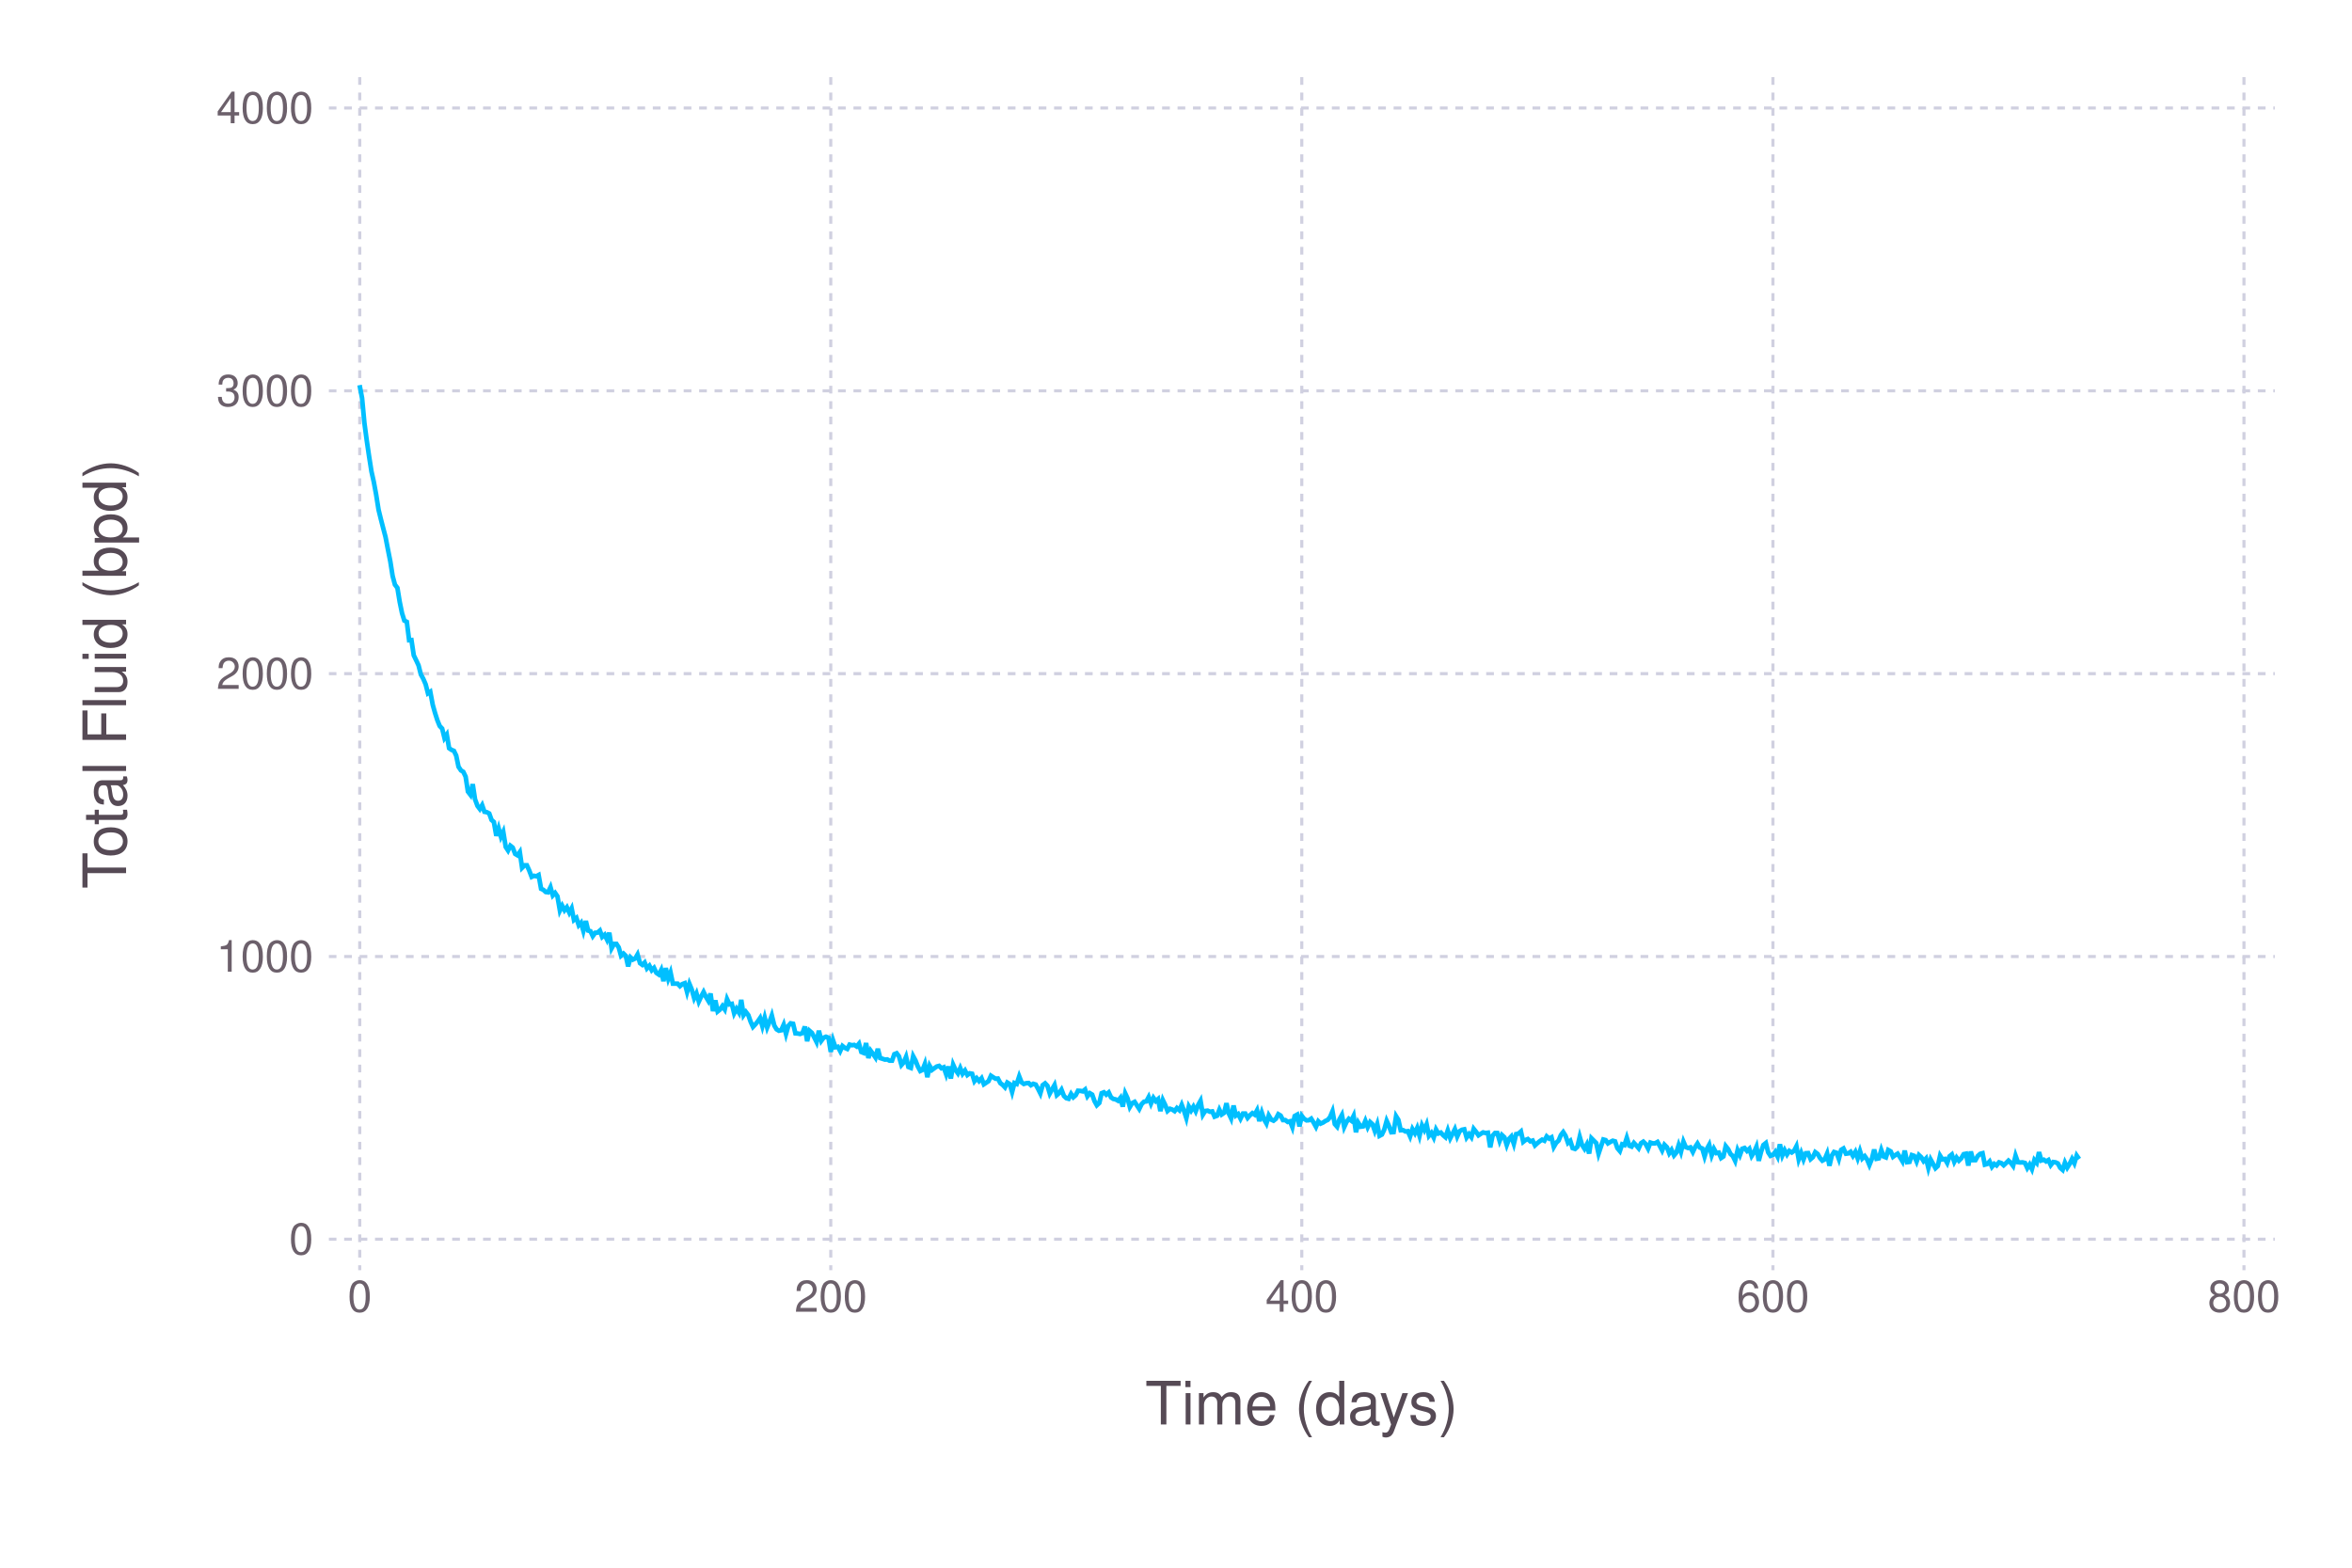
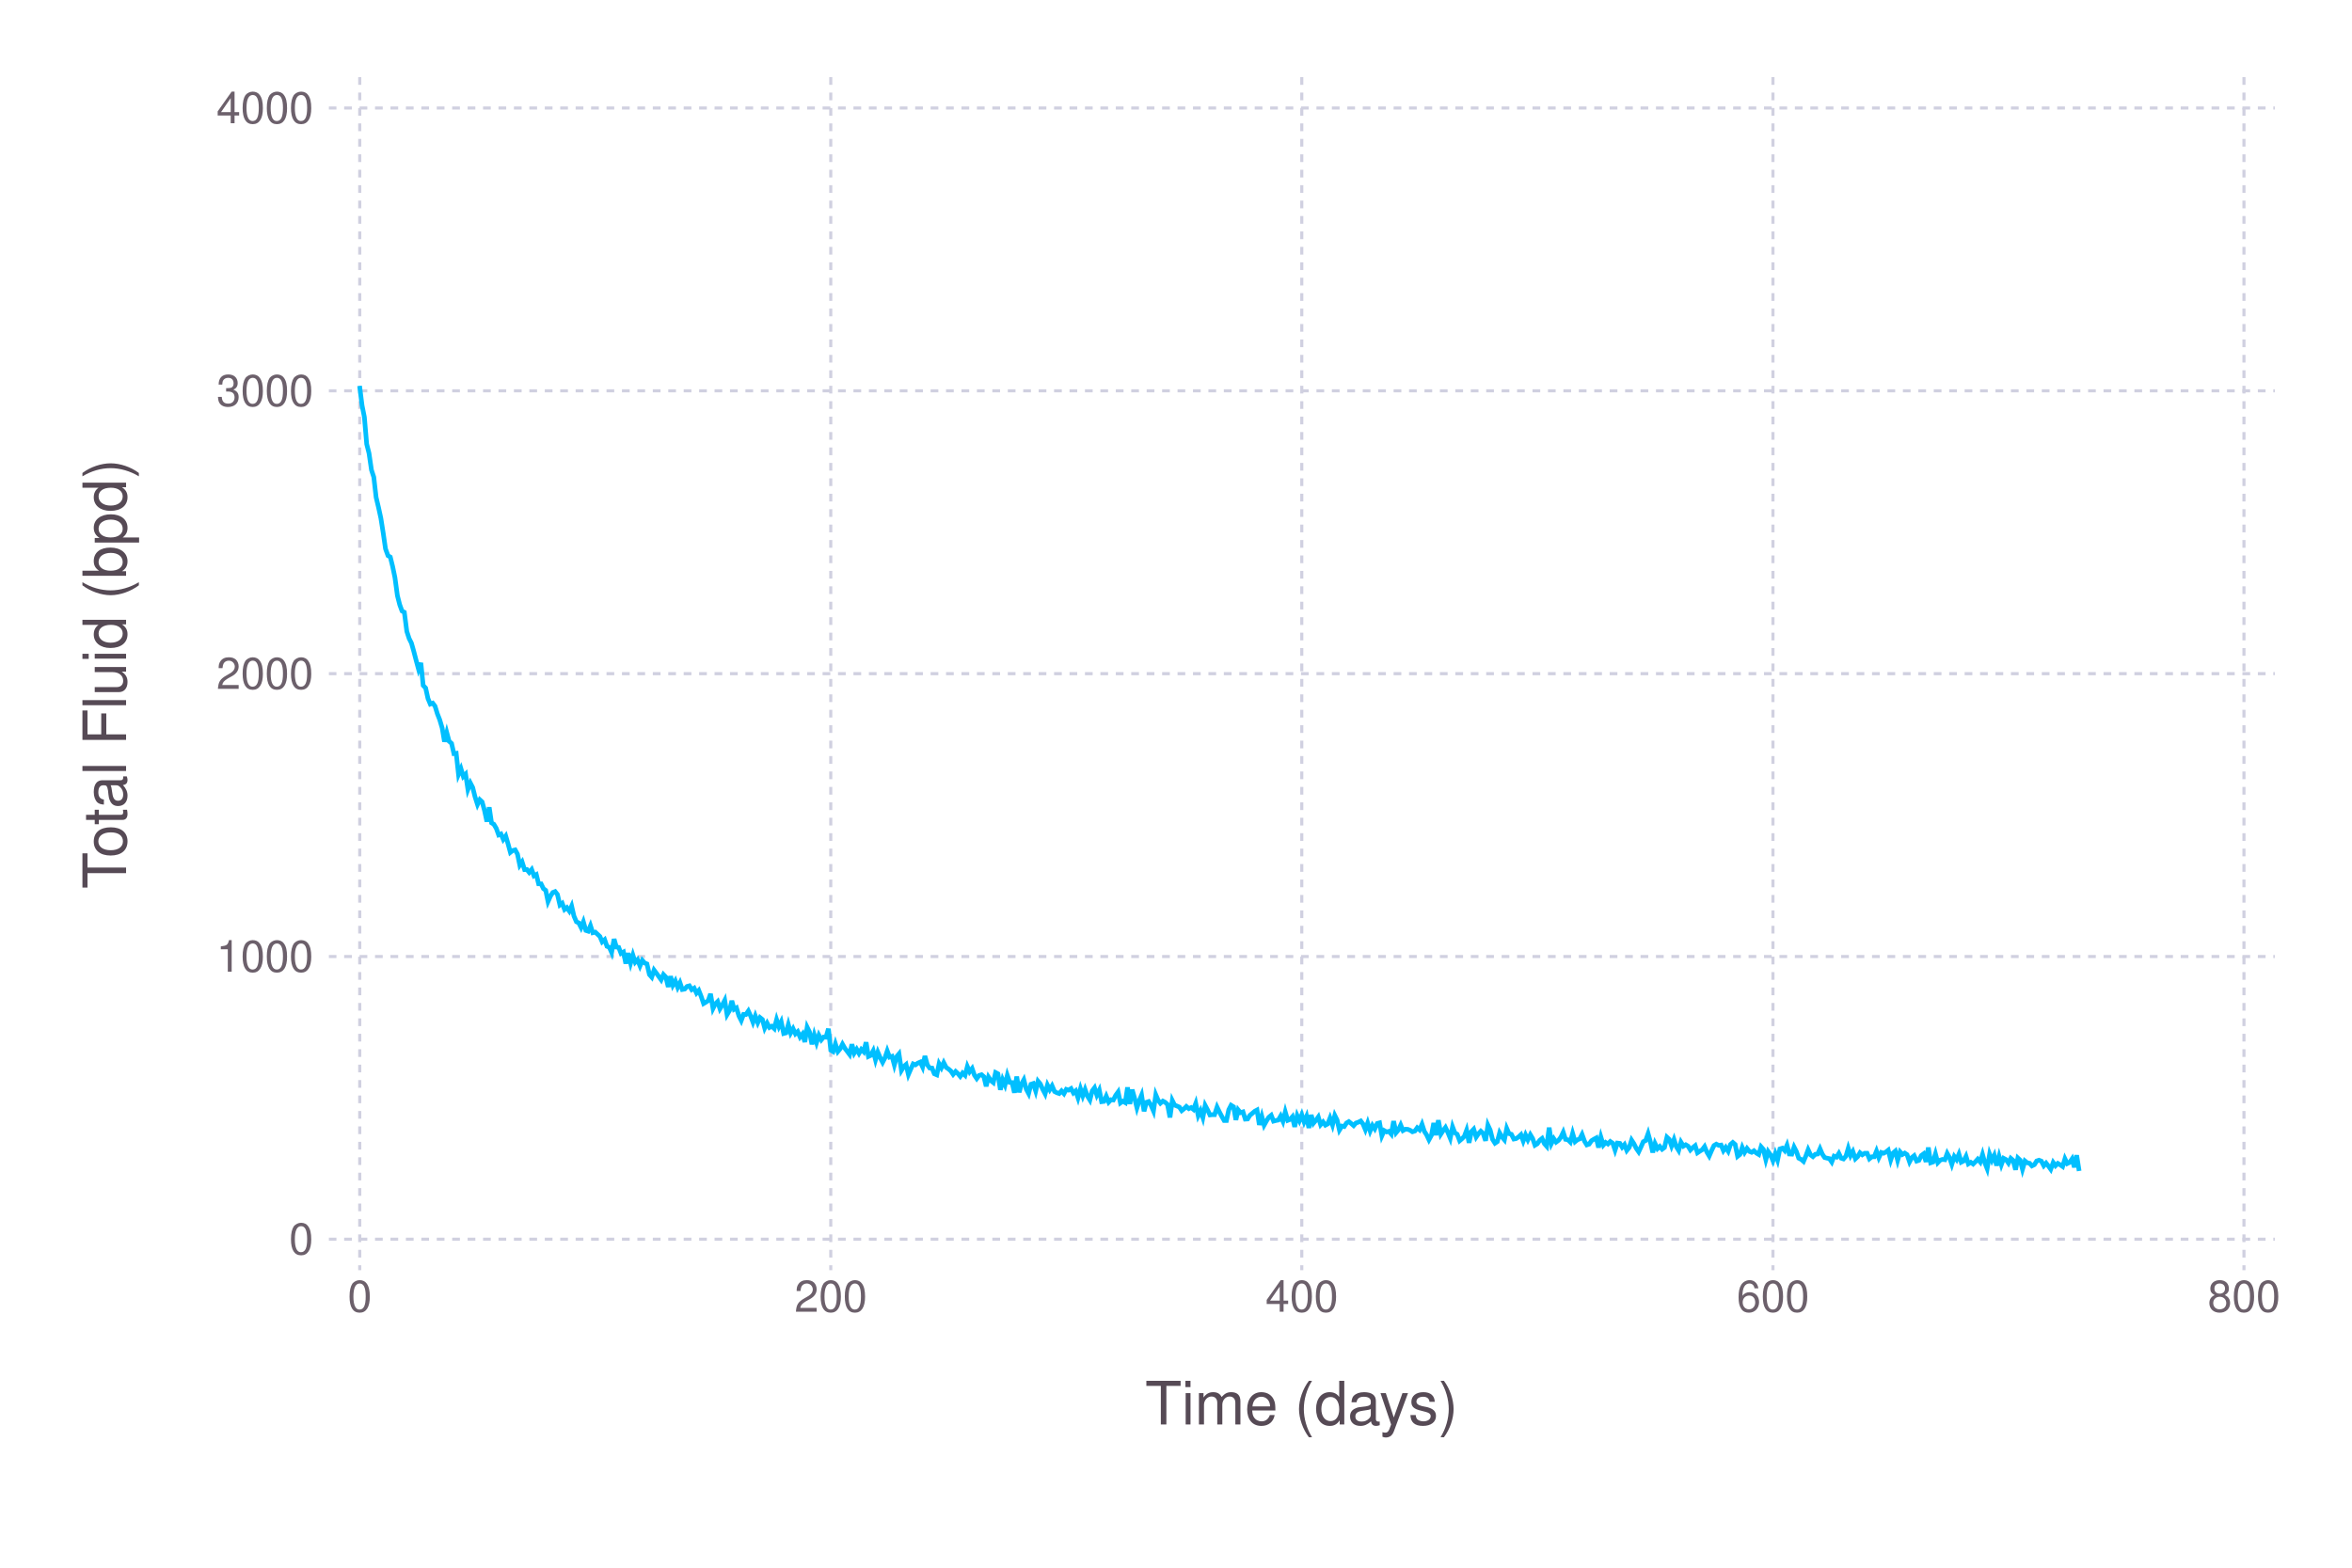
<svg xmlns="http://www.w3.org/2000/svg" version="1.2" width="152.4mm" height="101.6mm" viewBox="0 0 152.4 101.6" stroke="none" fill="#000000" stroke-width="0.3" font-size="3.88">
  <defs>
    <marker id="arrow" markerWidth="15" markerHeight="7" refX="5" refY="3.5" orient="auto" markerUnits="strokeWidth">
      <path d="M0,0 L15,3.5 L0,7 z" stroke="context-stroke" fill="context-stroke" />
    </marker>
  </defs>
-   <g class="plotroot xscalable yscalable" id="img-53066607-1">
-     <g font-size="3.88" font-family="'PT Sans','Helvetica Neue','Helvetica',sans-serif" fill="#564A55" stroke="#000000" stroke-opacity="0.000" id="img-53066607-2">
+   <g class="plotroot xscalable yscalable" id="img-c53bf486-1">
+     <g font-size="3.88" font-family="'PT Sans','Helvetica Neue','Helvetica',sans-serif" fill="#564A55" stroke="#000000" stroke-opacity="0.000" id="img-c53bf486-2">
      <g transform="translate(84.35,89.99)">
        <g class="primitive">
          <text text-anchor="middle" dy="0.6em">Time (days)</text>
        </g>
      </g>
    </g>
-     <g class="guide xlabels" font-size="2.82" font-family="'PT Sans Caption','Helvetica Neue','Helvetica',sans-serif" fill="#6C606B" id="img-53066607-3">
+     <g class="guide xlabels" font-size="2.82" font-family="'PT Sans Caption','Helvetica Neue','Helvetica',sans-serif" fill="#6C606B" id="img-c53bf486-3">
      <g transform="translate(23.31,83.32)">
        <g class="primitive">
          <text text-anchor="middle" dy="0.6em">0</text>
        </g>
      </g>
      <g transform="translate(53.83,83.32)">
        <g class="primitive">
          <text text-anchor="middle" dy="0.6em">200</text>
        </g>
      </g>
      <g transform="translate(84.35,83.32)">
        <g class="primitive">
          <text text-anchor="middle" dy="0.6em">400</text>
        </g>
      </g>
      <g transform="translate(114.88,83.32)">
        <g class="primitive">
          <text text-anchor="middle" dy="0.6em">600</text>
        </g>
      </g>
      <g transform="translate(145.4,83.32)">
        <g class="primitive">
          <text text-anchor="middle" dy="0.6em">800</text>
        </g>
      </g>
    </g>
-     <g clip-path="url(#img-53066607-4)">
-       <g id="img-53066607-5">
-         <g pointer-events="visible" stroke-width="0.3" fill="#000000" fill-opacity="0.000" stroke="#000000" stroke-opacity="0.000" class="guide background" id="img-53066607-6">
-           <g transform="translate(84.35,43.66)" id="img-53066607-7">
+     <g clip-path="url(#img-c53bf486-4)">
+       <g id="img-c53bf486-5">
+         <g pointer-events="visible" stroke-width="0.3" fill="#000000" fill-opacity="0.000" stroke="#000000" stroke-opacity="0.000" class="guide background" id="img-c53bf486-6">
+           <g transform="translate(84.35,43.66)" id="img-c53bf486-7">
            <path d="M-63.05,-38.66 L63.05,-38.66 63.05,38.66 -63.05,38.66  z" class="primitive" />
          </g>
        </g>
-         <g class="guide ygridlines xfixed" stroke-dasharray="0.5,0.5" stroke-width="0.2" stroke="#D0D0E0" id="img-53066607-8">
-           <g transform="translate(84.35,80.31)" id="img-53066607-9">
+         <g class="guide ygridlines xfixed" stroke-dasharray="0.5,0.5" stroke-width="0.2" stroke="#D0D0E0" id="img-c53bf486-8">
+           <g transform="translate(84.35,80.31)" id="img-c53bf486-9">
            <path fill="none" d="M-63.05,0 L63.05,0 " class="primitive" />
          </g>
-           <g transform="translate(84.35,61.99)" id="img-53066607-10">
+           <g transform="translate(84.35,61.99)" id="img-c53bf486-10">
            <path fill="none" d="M-63.05,0 L63.05,0 " class="primitive" />
          </g>
-           <g transform="translate(84.35,43.66)" id="img-53066607-11">
+           <g transform="translate(84.35,43.66)" id="img-c53bf486-11">
            <path fill="none" d="M-63.05,0 L63.05,0 " class="primitive" />
          </g>
-           <g transform="translate(84.35,25.33)" id="img-53066607-12">
+           <g transform="translate(84.35,25.33)" id="img-c53bf486-12">
            <path fill="none" d="M-63.05,0 L63.05,0 " class="primitive" />
          </g>
-           <g transform="translate(84.35,7)" id="img-53066607-13">
+           <g transform="translate(84.35,7)" id="img-c53bf486-13">
            <path fill="none" d="M-63.05,0 L63.05,0 " class="primitive" />
          </g>
        </g>
-         <g class="guide xgridlines yfixed" stroke-dasharray="0.5,0.5" stroke-width="0.2" stroke="#D0D0E0" id="img-53066607-14">
-           <g transform="translate(23.31,43.66)" id="img-53066607-15">
+         <g class="guide xgridlines yfixed" stroke-dasharray="0.5,0.5" stroke-width="0.2" stroke="#D0D0E0" id="img-c53bf486-14">
+           <g transform="translate(23.31,43.66)" id="img-c53bf486-15">
            <path fill="none" d="M0,-38.66 L0,38.66 " class="primitive" />
          </g>
-           <g transform="translate(53.83,43.66)" id="img-53066607-16">
+           <g transform="translate(53.83,43.66)" id="img-c53bf486-16">
            <path fill="none" d="M0,-38.66 L0,38.66 " class="primitive" />
          </g>
-           <g transform="translate(84.35,43.66)" id="img-53066607-17">
+           <g transform="translate(84.35,43.66)" id="img-c53bf486-17">
            <path fill="none" d="M0,-38.66 L0,38.66 " class="primitive" />
          </g>
-           <g transform="translate(114.88,43.66)" id="img-53066607-18">
+           <g transform="translate(114.88,43.66)" id="img-c53bf486-18">
            <path fill="none" d="M0,-38.66 L0,38.66 " class="primitive" />
          </g>
-           <g transform="translate(145.4,43.66)" id="img-53066607-19">
+           <g transform="translate(145.4,43.66)" id="img-c53bf486-19">
            <path fill="none" d="M0,-38.66 L0,38.66 " class="primitive" />
          </g>
        </g>
-         <g class="plotpanel" id="img-53066607-20">
-           <g stroke-width="0.3" fill="#000000" fill-opacity="0.000" class="geometry" id="img-53066607-21">
-             <g class="color_LCHab{Float32}(70.0f0,60.0f0,240.0f0)" stroke-dasharray="none" stroke="#00BFFF" id="img-53066607-22">
-               <g transform="translate(79.01,68.47)" id="img-53066607-23">
-                 <path fill="none" d="M-55.71,-43.51 L-55.55,-42.67 -55.4,-41.07 -55.25,-39.95 -55.1,-38.93 -54.94,-37.91 -54.79,-37.24 -54.64,-36.43 -54.48,-35.43 -54.33,-34.82 -54.18,-34.24 -54.03,-33.67 -53.87,-32.84 -53.72,-32.09 -53.57,-31.14 -53.42,-30.58 -53.26,-30.37 -53.11,-29.46 -52.96,-28.73 -52.81,-28.25 -52.65,-28.17 -52.5,-26.98 -52.35,-26.99 -52.2,-26 -52.04,-25.67 -51.89,-25.35 -51.74,-24.76 -51.59,-24.49 -51.43,-24.12 -51.28,-23.54 -51.13,-23.64 -50.97,-22.79 -50.82,-22.26 -50.67,-21.79 -50.52,-21.42 -50.36,-21.25 -50.21,-20.64 -50.06,-20.86 -49.91,-19.98 -49.75,-19.87 -49.6,-19.81 -49.45,-19.5 -49.3,-18.78 -49.14,-18.54 -48.99,-18.45 -48.84,-18.14 -48.69,-17.17 -48.53,-16.96 -48.38,-17.65 -48.23,-16.67 -48.07,-16.24 -47.92,-16.04 -47.77,-16.29 -47.62,-15.86 -47.46,-15.83 -47.31,-15.75 -47.16,-15.33 -47.01,-15.2 -46.85,-14.3 -46.7,-14.79 -46.55,-14.24 -46.4,-14.56 -46.24,-13.58 -46.09,-13.35 -45.94,-13.66 -45.79,-13.54 -45.63,-13.13 -45.48,-13.04 -45.33,-13.25 -45.18,-12.23 -45.02,-12.39 -44.87,-12.39 -44.72,-12.06 -44.56,-11.64 -44.41,-11.71 -44.26,-11.68 -44.11,-11.76 -43.95,-10.87 -43.8,-10.8 -43.65,-10.66 -43.5,-10.64 -43.34,-10.97 -43.19,-10.44 -43.04,-10.6 -42.89,-10.38 -42.73,-9.46 -42.58,-9.77 -42.43,-9.48 -42.28,-9.67 -42.12,-9.32 -41.97,-9.6 -41.82,-8.85 -41.66,-8.98 -41.51,-8.51 -41.36,-8.67 -41.21,-8.14 -41.05,-8.78 -40.9,-8.16 -40.75,-8.12 -40.6,-7.8 -40.44,-8.02 -40.29,-8.03 -40.14,-8.16 -39.99,-7.75 -39.83,-7.89 -39.68,-7.58 -39.53,-8.02 -39.38,-7.01 -39.22,-7.3 -39.07,-7.3 -38.92,-7.07 -38.77,-6.53 -38.61,-6.67 -38.46,-6.52 -38.31,-5.84 -38.15,-6.42 -38,-6.28 -37.85,-6.35 -37.7,-6.61 -37.54,-6.05 -37.39,-5.94 -37.24,-6.09 -37.09,-5.71 -36.93,-5.88 -36.78,-5.59 -36.63,-5.74 -36.48,-5.42 -36.32,-5.31 -36.17,-5.6 -36.02,-4.88 -35.87,-5.73 -35.71,-5.04 -35.56,-5.44 -35.41,-4.72 -35.25,-4.72 -35.1,-4.72 -34.95,-4.56 -34.8,-4.69 -34.64,-4.75 -34.49,-4.18 -34.34,-4.71 -34.19,-4.35 -34.03,-3.78 -33.88,-4.09 -33.73,-3.56 -33.58,-3.88 -33.42,-4.18 -33.27,-3.87 -33.12,-3.62 -32.97,-4.08 -32.81,-2.94 -32.66,-3.64 -32.51,-2.92 -32.36,-3.04 -32.2,-3.27 -32.05,-3.05 -31.9,-3.72 -31.74,-3.38 -31.59,-3.41 -31.44,-2.8 -31.29,-3.09 -31.13,-2.84 -30.98,-3.67 -30.83,-2.68 -30.68,-2.89 -30.52,-2.68 -30.37,-2.25 -30.22,-1.92 -30.07,-2.08 -29.91,-2.27 -29.76,-2.49 -29.61,-1.96 -29.46,-2.52 -29.3,-1.88 -29.15,-2.25 -29,-2.66 -28.84,-2.01 -28.69,-1.76 -28.54,-1.67 -28.39,-1.7 -28.23,-2.06 -28.08,-1.46 -27.93,-1.98 -27.78,-2.15 -27.62,-2.12 -27.47,-1.5 -27.32,-1.49 -27.17,-1.46 -27.01,-1.52 -26.86,-1.94 -26.71,-0.99 -26.56,-1.67 -26.4,-1.53 -26.25,-1.24 -26.1,-0.94 -25.95,-1.67 -25.79,-1.02 -25.64,-1.22 -25.49,-1.28 -25.33,-1.22 -25.18,-0.3 -25.03,-1.04 -24.88,-0.6 -24.72,-0.63 -24.57,-0.35 -24.42,-0.68 -24.27,-0.56 -24.11,-0.49 -23.96,-0.77 -23.81,-0.73 -23.66,-0.75 -23.5,-0.65 -23.35,-0.83 -23.2,-0.29 -23.05,-0.23 -22.89,-0.87 -22.74,0.1 -22.59,-0.37 -22.43,-0.15 -22.28,0.07 -22.13,-0.5 -21.98,0.1 -21.82,0.15 -21.67,0.2 -21.52,0.19 -21.37,0.27 -21.21,0.27 -21.06,-0.15 -20.91,-0.21 -20.76,-0.01 -20.6,0.55 -20.45,0.38 -20.3,0.02 -20.15,0.68 -19.99,0.74 -19.84,-0.02 -19.69,0.26 -19.54,0.64 -19.38,0.94 -19.23,0.87 -19.08,0.48 -18.92,1.34 -18.77,0.61 -18.62,0.87 -18.47,0.76 -18.31,0.65 -18.16,0.61 -18.01,0.76 -17.86,0.7 -17.7,1.16 -17.55,0.65 -17.4,1.43 -17.25,0.53 -17.09,0.88 -16.94,1.09 -16.79,0.75 -16.64,1.12 -16.48,0.91 -16.33,1.2 -16.18,1.09 -16.02,1.12 -15.87,1.6 -15.72,1.41 -15.57,1.59 -15.41,1.41 -15.26,1.8 -15.11,1.7 -14.96,1.6 -14.8,1.25 -14.65,1.35 -14.5,1.44 -14.35,1.43 -14.19,1.73 -14.04,1.84 -13.89,2 -13.74,1.69 -13.58,1.79 -13.43,2.3 -13.28,1.72 -13.13,1.78 -12.97,1.29 -12.82,1.67 -12.67,1.78 -12.51,1.73 -12.36,1.72 -12.21,1.86 -12.06,1.77 -11.9,1.82 -11.75,2.09 -11.6,2.39 -11.45,1.86 -11.29,1.74 -11.14,1.9 -10.99,2.4 -10.84,2.13 -10.68,1.85 -10.53,2.5 -10.38,2.37 -10.23,2.15 -10.07,2.56 -9.92,2.7 -9.77,2.74 -9.61,2.42 -9.46,2.64 -9.31,2.51 -9.16,2.22 -9,2.23 -8.85,2.26 -8.7,2.14 -8.55,2.58 -8.39,2.38 -8.24,2.47 -8.09,2.89 -7.94,3.16 -7.78,3.01 -7.63,2.38 -7.48,2.32 -7.33,2.47 -7.17,2.33 -7.02,2.65 -6.87,2.75 -6.72,2.78 -6.56,2.87 -6.41,2.68 -6.26,3.25 -6.1,2.39 -5.95,2.71 -5.8,3.27 -5.65,3.02 -5.49,2.94 -5.34,3.17 -5.19,3.4 -5.04,3.09 -4.88,2.93 -4.73,2.91 -4.58,2.63 -4.43,3.05 -4.27,2.68 -4.12,2.89 -3.97,2.76 -3.82,3.54 -3.66,2.83 -3.51,3.14 -3.36,3.53 -3.2,3.39 -3.05,3.44 -2.9,3.54 -2.75,3.34 -2.59,3.48 -2.44,3.13 -2.29,3.52 -2.14,3.99 -1.98,3.24 -1.83,3.5 -1.68,3.25 -1.53,3.55 -1.37,3.14 -1.22,2.87 -1.07,3.77 -0.92,3.53 -0.76,3.51 -0.61,3.58 -0.46,3.56 -0.31,3.9 -0.15,3.84 0,3.45 0.15,3.76 0.31,3.65 0.46,3.03 0.61,3.69 0.76,4.01 0.92,3.18 1.07,3.83 1.22,3.73 1.37,4.03 1.53,3.7 1.68,3.7 1.83,3.98 1.98,3.81 2.14,3.67 2.29,3.77 2.44,3.49 2.59,4.19 2.75,3.64 2.9,4.08 3.05,4.34 3.2,3.82 3.36,4.09 3.51,4.16 3.66,4.04 3.82,3.74 3.97,3.83 4.12,4.12 4.27,4.12 4.43,4.24 4.58,4.2 4.73,4.58 4.88,3.86 5.04,3.77 5.19,4.53 5.34,3.85 5.49,4.04 5.65,4.14 5.8,4.13 5.95,4.03 6.1,4.27 6.26,4.56 6.41,4.2 6.56,4.35 6.72,4.28 6.87,4.18 7.02,4.11 7.17,3.93 7.33,3.55 7.48,4.38 7.63,4.55 7.78,4.08 7.94,3.79 8.09,4.57 8.24,4.24 8.39,4.04 8.55,4.16 8.7,3.85 8.85,4.91 9,4.29 9.16,4.55 9.31,4.53 9.46,4.17 9.61,4.58 9.77,4.25 9.92,4.39 10.07,4.82 10.23,4.38 10.38,5.14 10.53,5.06 10.68,4.75 10.84,4.17 10.99,4.5 11.14,4.91 11.29,4.9 11.45,3.87 11.6,4.11 11.75,4.78 11.9,4.77 12.06,4.86 12.21,4.84 12.36,5.18 12.51,4.7 12.67,4.97 12.82,4.63 12.97,5.14 13.13,4.46 13.28,4.76 13.43,4.4 13.58,5.14 13.74,4.95 13.89,5.25 14.04,4.73 14.19,4.99 14.35,4.93 14.5,5.1 14.65,5.23 14.8,4.79 14.96,5.3 15.11,5.01 15.26,4.71 15.41,5.19 15.57,4.84 15.72,4.75 15.87,4.72 16.02,5.25 16.18,5.03 16.33,5.23 16.48,4.69 16.64,4.89 16.79,5.11 16.94,5.01 17.09,4.92 17.25,4.96 17.4,4.94 17.55,5.89 17.7,5.14 17.86,4.96 18.01,4.96 18.16,5.47 18.31,5.09 18.47,5.24 18.62,5.74 18.77,5.34 18.92,5.18 19.08,5.66 19.23,5.03 19.38,5 19.54,4.86 19.69,5.53 19.84,5.41 19.99,5.35 20.15,5.5 20.3,5.45 20.45,5.76 20.6,5.62 20.76,5.49 20.91,5.39 21.06,5.46 21.21,5.18 21.37,5.32 21.52,5.24 21.67,5.86 21.82,5.6 21.98,5.45 22.13,5.09 22.28,4.9 22.43,5.14 22.59,5.6 22.74,5.47 22.89,5.94 23.05,5.99 23.2,5.85 23.35,5.21 23.5,5.73 23.66,5.98 23.81,5.7 23.96,6.29 24.11,5.3 24.27,5.46 24.42,5.61 24.57,6.3 24.72,5.85 24.88,5.38 25.03,5.42 25.18,5.63 25.33,5.54 25.49,5.46 25.64,5.5 25.79,5.94 25.95,6.13 26.1,5.69 26.25,5.74 26.4,5.27 26.56,5.78 26.71,5.84 26.86,5.6 27.01,5.76 27.17,5.95 27.32,5.62 27.47,5.52 27.62,5.67 27.78,5.97 27.93,5.58 28.08,5.63 28.23,5.63 28.39,5.54 28.54,5.8 28.69,6.09 28.84,5.72 29,5.88 29.15,6.27 29.3,6.05 29.46,6.41 29.61,6.23 29.76,5.75 29.91,6.18 30.07,5.52 30.22,5.87 30.37,5.93 30.52,5.89 30.68,6.19 30.83,5.87 30.98,5.64 31.13,5.9 31.29,5.96 31.44,6.48 31.59,5.99 31.74,5.72 31.9,6.4 32.05,5.99 32.2,6.26 32.36,6.23 32.51,6.58 32.66,6.48 32.81,5.81 32.97,6.01 33.12,6.32 33.27,6.45 33.42,6.76 33.58,6.07 33.73,6.39 33.88,5.98 34.03,5.93 34.19,6.12 34.34,5.98 34.49,6.45 34.64,6.22 34.8,5.85 34.95,6.76 35.1,6.18 35.25,5.74 35.41,5.61 35.56,6.21 35.71,6.44 35.87,6.38 36.02,6.18 36.17,6.48 36.32,5.69 36.48,6.41 36.63,6.07 36.78,6.35 36.93,6.12 37.09,6.22 37.24,6.11 37.39,5.82 37.54,6.67 37.7,6.25 37.85,6.67 38,6.27 38.15,6.26 38.31,6.65 38.46,6.52 38.61,6.2 38.77,6.32 38.92,6.58 39.07,6.75 39.22,6.67 39.38,6.29 39.53,7.08 39.68,6.43 39.83,6.19 39.99,6.24 40.14,6.64 40.29,6.05 40.44,5.96 40.6,6.3 40.75,6.28 40.9,6.18 41.05,6.44 41.21,6.18 41.36,6.6 41.51,6.13 41.66,6.61 41.82,6.46 41.97,6.67 42.12,7.03 42.28,6.63 42.43,6.03 42.58,6.63 42.73,6.6 42.89,6.06 43.04,6.48 43.19,6.54 43.34,6.06 43.5,6.15 43.65,6.5 43.8,6.39 43.95,6.3 44.11,6.54 44.26,6.79 44.41,6.1 44.56,6.85 44.72,6.83 44.87,6.39 45.02,6.44 45.18,6.81 45.33,6.39 45.48,6.53 45.63,6.78 45.79,6.61 45.94,7.22 46.09,6.68 46.24,6.95 46.4,7.24 46.55,7.1 46.7,6.43 46.85,6.67 47.01,6.64 47.16,6.9 47.31,6.47 47.46,6.35 47.62,6.83 47.77,6.55 47.92,6.75 48.07,6.6 48.23,6.33 48.38,6.3 48.53,7.07 48.69,6.16 48.84,6.72 48.99,6.72 49.14,6.45 49.3,6.31 49.45,6.27 49.6,7.01 49.75,6.97 49.91,6.8 50.06,7.15 50.21,6.96 50.36,7.06 50.52,6.86 50.67,6.91 50.82,7.05 50.97,6.91 51.13,6.75 51.28,6.89 51.43,7.09 51.59,6.43 51.74,6.85 51.89,6.87 52.04,6.86 52.2,6.9 52.35,7.23 52.5,7 52.65,7.3 52.81,6.71 52.96,6.89 53.11,6.2 53.26,6.74 53.42,6.69 53.57,6.8 53.72,6.71 53.87,7.04 54.03,6.84 54.18,6.86 54.33,6.93 54.48,7.21 54.64,7.35 54.79,6.88 54.94,7.2 55.1,6.95 55.25,6.64 55.4,6.92 55.55,6.42 55.71,6.65 " class="primitive" />
+         <g class="plotpanel" id="img-c53bf486-20">
+           <g stroke-width="0.3" fill="#000000" fill-opacity="0.000" class="geometry" id="img-c53bf486-21">
+             <g class="color_LCHab{Float32}(70.0f0,60.0f0,240.0f0)" stroke-dasharray="none" stroke="#00BFFF" id="img-c53bf486-22">
+               <g transform="translate(79.01,68.46)" id="img-c53bf486-23">
+                 <path fill="none" d="M-55.71,-43.45 L-55.55,-42.18 -55.4,-41.43 -55.25,-39.68 -55.1,-39.09 -54.94,-38 -54.79,-37.54 -54.64,-36.23 -54.48,-35.56 -54.33,-34.87 -54.18,-33.92 -54.03,-32.89 -53.87,-32.45 -53.72,-32.36 -53.57,-31.75 -53.42,-31.03 -53.26,-29.86 -53.11,-29.27 -52.96,-28.86 -52.81,-28.78 -52.65,-27.54 -52.5,-27.08 -52.35,-26.78 -52.2,-26.25 -52.04,-25.64 -51.89,-25.09 -51.74,-25.5 -51.59,-24.04 -51.43,-23.87 -51.28,-23.19 -51.13,-22.83 -50.97,-22.89 -50.82,-22.69 -50.67,-22.2 -50.52,-21.82 -50.36,-21.28 -50.21,-20.39 -50.06,-20.98 -49.91,-20.42 -49.75,-20.28 -49.6,-19.62 -49.45,-19.64 -49.3,-18.27 -49.14,-18.64 -48.99,-18.14 -48.84,-18.29 -48.69,-17.3 -48.53,-17.71 -48.38,-17.42 -48.23,-16.82 -48.07,-16.32 -47.92,-16.63 -47.77,-16.49 -47.62,-15.95 -47.46,-15.21 -47.31,-16.14 -47.16,-15.13 -47.01,-15.04 -46.85,-14.77 -46.7,-14.35 -46.55,-14.41 -46.4,-14.06 -46.24,-14.28 -46.09,-13.77 -45.94,-13.22 -45.79,-13.34 -45.63,-13.38 -45.48,-13.11 -45.33,-12.39 -45.18,-12.6 -45.02,-12.1 -44.87,-12.11 -44.72,-11.92 -44.56,-12.11 -44.41,-11.7 -44.26,-11.78 -44.11,-11.18 -43.95,-11.18 -43.8,-10.87 -43.65,-10.76 -43.5,-10.03 -43.34,-10.39 -43.19,-10.62 -43.04,-10.68 -42.89,-10.49 -42.73,-9.81 -42.58,-9.92 -42.43,-9.52 -42.28,-9.64 -42.12,-9.41 -41.97,-9.74 -41.82,-9.09 -41.66,-8.72 -41.51,-8.65 -41.36,-8.35 -41.21,-8.72 -41.05,-8.16 -40.9,-8.11 -40.75,-8.47 -40.6,-8.01 -40.44,-8.05 -40.29,-7.91 -40.14,-7.77 -39.99,-7.42 -39.83,-7.56 -39.68,-7.13 -39.53,-7.07 -39.38,-6.73 -39.22,-7.6 -39.07,-7.08 -38.92,-7.06 -38.77,-6.67 -38.61,-6.76 -38.46,-6.01 -38.31,-6.69 -38.15,-6.04 -38,-6.56 -37.85,-6.1 -37.7,-6.26 -37.54,-5.86 -37.39,-6.22 -37.24,-6.05 -37.09,-5.99 -36.93,-5.3 -36.78,-5.13 -36.63,-5.59 -36.48,-5.39 -36.32,-5.17 -36.17,-4.96 -36.02,-5.3 -35.87,-5.14 -35.71,-4.5 -35.56,-5.19 -35.41,-4.61 -35.25,-4.89 -35.1,-4.47 -34.95,-4.77 -34.8,-4.33 -34.64,-4.36 -34.49,-4.53 -34.34,-4.57 -34.19,-4.32 -34.03,-4.42 -33.88,-4.1 -33.73,-4.27 -33.58,-3.89 -33.42,-3.42 -33.27,-3.51 -33.12,-3.61 -32.97,-4.05 -32.81,-3.1 -32.66,-3.4 -32.51,-3.55 -32.36,-3.08 -32.2,-3.34 -32.05,-3.63 -31.9,-2.7 -31.74,-2.97 -31.59,-3.6 -31.44,-3.05 -31.29,-3.14 -31.13,-2.62 -30.98,-2.32 -30.83,-2.72 -30.68,-2.71 -30.52,-2.94 -30.37,-2.61 -30.22,-2.21 -30.07,-2.62 -29.91,-2.18 -29.76,-2.51 -29.61,-2.39 -29.46,-1.83 -29.3,-2.15 -29.15,-1.87 -29,-1.95 -28.84,-1.8 -28.69,-2.38 -28.54,-1.93 -28.39,-2.24 -28.23,-1.48 -28.08,-1.52 -27.93,-2.06 -27.78,-1.51 -27.62,-1.79 -27.47,-1.46 -27.32,-1.6 -27.17,-1.25 -27.01,-1.45 -26.86,-0.93 -26.71,-1.89 -26.56,-1.59 -26.4,-0.78 -26.25,-1.39 -26.1,-0.89 -25.95,-1.37 -25.79,-1.07 -25.64,-1.25 -25.49,-1.24 -25.33,-1.79 -25.18,-0.4 -25.03,-0.31 -24.88,-0.81 -24.72,-0.31 -24.57,-0.49 -24.42,-0.79 -24.27,-0.53 -24.11,-0.32 -23.96,-0.12 -23.81,-0.78 -23.66,-0.21 -23.5,-0.46 -23.35,-0.19 -23.2,-0.45 -23.05,-0.3 -22.89,-0.91 -22.74,0.01 -22.59,-0.06 -22.43,-0.36 -22.28,0.23 -22.13,-0.27 -21.98,0.08 -21.82,0.39 -21.67,0.1 -21.52,-0.35 -21.37,0.05 -21.21,-0 -21.06,0.56 -20.91,0.02 -20.76,-0.16 -20.6,0.91 -20.45,0.66 -20.3,0.53 -20.15,1.18 -19.99,0.81 -19.84,0.49 -19.69,0.55 -19.54,0.44 -19.38,0.37 -19.23,0.69 -19.08,-0.02 -18.92,0.55 -18.77,0.76 -18.62,0.76 -18.47,1.13 -18.31,1.2 -18.16,0.48 -18.01,0.74 -17.86,0.41 -17.7,0.72 -17.55,0.82 -17.4,0.95 -17.25,1.17 -17.09,0.98 -16.94,1.12 -16.79,1.3 -16.64,1.08 -16.48,1.23 -16.33,0.66 -16.18,1 -16.02,0.79 -15.87,1.22 -15.72,1.44 -15.57,1.24 -15.41,1.19 -15.26,1.32 -15.11,1.94 -14.96,1.34 -14.8,1.58 -14.65,1.7 -14.5,1.05 -14.35,1.13 -14.19,2.17 -14.04,1.52 -13.89,1.86 -13.74,1.23 -13.58,1.69 -13.43,1.7 -13.28,2.36 -13.13,1.31 -12.97,2.33 -12.82,1.79 -12.67,1.52 -12.51,2.13 -12.36,2.41 -12.21,1.81 -12.06,1.76 -11.9,2.25 -11.75,1.61 -11.6,1.79 -11.45,2.13 -11.29,2.43 -11.14,1.86 -10.99,2.16 -10.84,1.91 -10.68,2.28 -10.53,2.36 -10.38,2.41 -10.23,2.24 -10.07,2.42 -9.92,2.14 -9.77,2.19 -9.61,2.09 -9.46,2.37 -9.31,2.24 -9.16,2.69 -9,2.1 -8.85,2.56 -8.7,2.15 -8.55,2.57 -8.39,2.83 -8.24,2.24 -8.09,2.04 -7.94,2.51 -7.78,2.19 -7.63,2.94 -7.48,2.92 -7.33,2.58 -7.17,2.97 -7.02,2.81 -6.87,2.83 -6.72,2.53 -6.56,2.31 -6.41,3.02 -6.26,2.91 -6.1,3 -5.95,2.01 -5.8,3.09 -5.65,2.16 -5.49,2.72 -5.34,3.34 -5.19,2.87 -5.04,2.51 -4.88,3.56 -4.73,2.98 -4.58,2.93 -4.43,3.17 -4.27,3.54 -4.12,2.49 -3.97,2.84 -3.82,3.04 -3.66,2.9 -3.51,2.98 -3.36,3.12 -3.2,3.96 -3.05,2.86 -2.9,3.16 -2.75,3.22 -2.59,3.29 -2.44,3.52 -2.29,3.4 -2.14,3.25 -1.98,3.39 -1.83,3.32 -1.68,3.44 -1.53,3.05 -1.37,3.84 -1.22,3.53 -1.07,3.97 -0.92,3.18 -0.76,3.48 -0.61,3.8 -0.46,3.78 -0.31,3.78 -0.15,3.29 0,3.6 0.15,3.88 0.31,4.16 0.46,4.16 0.61,3.46 0.76,3.17 0.92,3.27 1.07,4.12 1.22,3.47 1.37,3.65 1.53,3.6 1.68,4.07 1.83,4.06 1.98,3.82 2.14,3.69 2.29,3.56 2.44,3.48 2.59,4.44 2.75,3.89 2.9,4.46 3.05,4.19 3.2,3.95 3.36,3.82 3.51,4.2 3.66,4.16 3.82,4.13 3.97,3.87 4.12,4.21 4.27,3.6 4.43,4.15 4.58,4.09 4.73,3.92 4.88,4.57 5.04,3.84 5.19,4.17 5.34,3.79 5.49,4.25 5.65,3.89 5.8,4.64 5.95,3.8 6.1,4.33 6.26,4.14 6.41,3.93 6.56,4.43 6.72,4.25 6.87,4.46 7.02,4.38 7.17,4 7.33,4.45 7.48,3.83 7.63,4.13 7.78,4.78 7.94,4.52 8.09,4.55 8.24,4.32 8.39,4.23 8.55,4.36 8.7,4.49 8.85,4.32 9,4.27 9.16,4.19 9.31,4.39 9.46,4.75 9.61,4.32 9.77,4.84 9.92,4.48 10.07,4.7 10.23,4.35 10.38,4.31 10.53,5.15 10.68,4.81 10.84,4.9 10.99,4.86 11.14,5.04 11.29,4.2 11.45,4.95 11.6,4.77 11.75,4.45 11.9,4.81 12.06,4.72 12.21,4.73 12.36,4.79 12.51,4.89 12.67,4.84 12.82,4.63 12.97,4.76 13.13,4.4 13.28,4.86 13.43,5.09 13.58,5.41 13.74,5.12 13.89,4.32 14.04,5.11 14.19,4.14 14.35,5.04 14.5,4.81 14.65,4.61 14.8,4.92 14.96,5.31 15.11,4.57 15.26,4.96 15.41,5.05 15.57,5.47 15.72,5.34 15.87,5.19 16.02,4.79 16.18,5.6 16.33,4.88 16.48,4.72 16.64,5.23 16.79,5.01 16.94,4.85 17.09,4.99 17.25,5.47 17.4,4.46 17.55,4.78 17.7,5.38 17.86,5.63 18.01,5.53 18.16,4.96 18.31,5.22 18.47,5.41 18.62,4.67 18.77,5.01 18.92,5.05 19.08,5.36 19.23,5.33 19.38,5.23 19.54,5.08 19.69,5.49 19.84,5.09 19.99,5.41 20.15,5.08 20.3,5.33 20.45,5.76 20.6,5.67 20.76,5.44 20.91,5.32 21.06,5.66 21.21,5.83 21.37,4.62 21.52,5.64 21.67,5.34 21.82,5.56 21.98,5.44 22.13,5.24 22.28,4.92 22.43,5.38 22.59,5.41 22.74,5.56 22.89,4.99 23.05,5.53 23.2,5.41 23.35,5.35 23.5,5.06 23.66,5.5 23.81,5.74 23.96,5.69 24.11,5.47 24.27,5.37 24.42,5.29 24.57,5.91 24.72,5.23 24.88,5.75 25.03,5.58 25.18,5.68 25.33,5.52 25.49,5.63 25.64,6.08 25.79,5.62 25.95,5.64 26.1,5.89 26.25,5.72 26.4,6.1 26.56,5.9 26.71,5.43 26.86,5.66 27.01,5.96 27.17,6.19 27.32,5.87 27.47,5.53 27.62,5.46 27.78,5.01 27.93,5.55 28.08,6.23 28.23,5.65 28.39,5.98 28.54,5.84 28.69,6.02 28.84,5.91 29,5.24 29.15,5.38 29.3,5.81 29.46,5.39 29.61,5.86 29.76,6.1 29.91,5.56 30.07,5.82 30.22,5.73 30.37,5.82 30.52,6.07 30.68,5.91 30.83,5.79 30.98,6.25 31.13,6.15 31.29,6.05 31.44,5.85 31.59,6.21 31.74,6.46 31.9,6.09 32.05,5.78 32.2,5.69 32.36,5.77 32.51,5.75 32.66,6.11 32.81,5.9 32.97,6.15 33.12,5.71 33.27,5.58 33.42,5.71 33.58,6.48 33.73,6.36 33.88,5.9 34.03,6.23 34.19,5.97 34.34,6.16 34.49,6.22 34.64,6.12 34.8,6.27 34.95,6.36 35.1,5.86 35.25,6.03 35.41,6.7 35.56,6.17 35.71,6.38 35.87,6.76 36.02,6.3 36.17,6.72 36.32,6 36.48,5.95 36.63,6.11 36.78,5.76 36.93,6.33 37.09,6.34 37.24,5.88 37.39,6.17 37.54,6.6 37.7,6.68 37.85,6.81 38,6.46 38.15,6.05 38.31,6.39 38.46,6.5 38.61,6.35 38.77,6.33 38.92,5.99 39.07,6.34 39.22,6.56 39.38,6.6 39.53,6.63 39.68,6.85 39.83,6.47 39.99,6.53 40.14,6.29 40.29,6.6 40.44,6.65 40.6,6.47 40.75,5.96 40.9,6.43 41.05,6.17 41.21,6.64 41.36,6.5 41.51,6.25 41.66,6.38 41.82,6.28 41.97,6.28 42.12,6.64 42.28,6.51 42.43,6.51 42.58,6.14 42.73,6.57 42.89,6.23 43.04,6.28 43.19,6.2 43.34,6.08 43.5,6.72 43.65,6.27 43.8,6.14 43.95,6.74 44.11,6.19 44.26,6.36 44.41,6.27 44.56,6.37 44.72,6.84 44.87,6.56 45.02,6.44 45.18,6.79 45.33,6.74 45.48,6.43 45.63,6.32 45.79,6.84 45.94,5.91 46.09,6.9 46.24,6.85 46.4,6.32 46.55,6.89 46.7,6.73 46.85,6.68 47.01,6.7 47.16,6.29 47.31,6.56 47.46,7 47.62,6.49 47.77,6.69 47.92,6.34 48.07,6.86 48.23,6.78 48.38,6.48 48.53,6.97 48.69,6.87 48.84,6.98 48.99,6.83 49.14,6.66 49.3,6.85 49.45,6.36 49.6,6.9 49.75,7.28 49.91,6.34 50.06,6.73 50.21,6.42 50.36,7.08 50.52,6.48 50.67,7.02 50.82,6.61 50.97,6.69 51.13,6.92 51.28,6.61 51.43,6.74 51.59,7.35 51.74,6.59 51.89,6.73 52.04,7.32 52.2,6.78 52.35,6.9 52.5,6.93 52.65,7.1 52.81,7.02 52.96,6.78 53.11,6.73 53.26,6.79 53.42,7.09 53.57,6.92 53.72,7.11 53.87,7.32 54.03,6.88 54.18,7.09 54.33,6.94 54.48,7.03 54.64,7.14 54.79,6.64 54.94,6.95 55.1,6.87 55.25,6.65 55.4,7.19 55.55,6.41 55.71,7.43 " class="primitive" />
              </g>
            </g>
          </g>
        </g>
      </g>
    </g>
-     <g class="guide ylabels" font-size="2.82" font-family="'PT Sans Caption','Helvetica Neue','Helvetica',sans-serif" fill="#6C606B" id="img-53066607-24">
-       <g transform="translate(20.3,80.31)" id="img-53066607-25">
+     <g class="guide ylabels" font-size="2.82" font-family="'PT Sans Caption','Helvetica Neue','Helvetica',sans-serif" fill="#6C606B" id="img-c53bf486-24">
+       <g transform="translate(20.3,80.31)" id="img-c53bf486-25">
        <g class="primitive">
          <text text-anchor="end" dy="0.35em">0</text>
        </g>
      </g>
-       <g transform="translate(20.3,61.99)" id="img-53066607-26">
+       <g transform="translate(20.3,61.99)" id="img-c53bf486-26">
        <g class="primitive">
          <text text-anchor="end" dy="0.35em">1000</text>
        </g>
      </g>
-       <g transform="translate(20.3,43.66)" id="img-53066607-27">
+       <g transform="translate(20.3,43.66)" id="img-c53bf486-27">
        <g class="primitive">
          <text text-anchor="end" dy="0.35em">2000</text>
        </g>
      </g>
-       <g transform="translate(20.3,25.33)" id="img-53066607-28">
+       <g transform="translate(20.3,25.33)" id="img-c53bf486-28">
        <g class="primitive">
          <text text-anchor="end" dy="0.35em">3000</text>
        </g>
      </g>
-       <g transform="translate(20.3,7)" id="img-53066607-29">
+       <g transform="translate(20.3,7)" id="img-c53bf486-29">
        <g class="primitive">
          <text text-anchor="end" dy="0.35em">4000</text>
        </g>
      </g>
    </g>
-     <g font-size="3.88" font-family="'PT Sans','Helvetica Neue','Helvetica',sans-serif" fill="#564A55" stroke="#000000" stroke-opacity="0.000" id="img-53066607-30">
-       <g transform="translate(8.81,41.66)" id="img-53066607-31">
+     <g font-size="3.88" font-family="'PT Sans','Helvetica Neue','Helvetica',sans-serif" fill="#564A55" stroke="#000000" stroke-opacity="0.000" id="img-c53bf486-30">
+       <g transform="translate(8.81,41.66)" id="img-c53bf486-31">
        <g class="primitive">
          <text text-anchor="middle" dy="0.35em" transform="rotate(-90,0, 2)">Total Fluid (bpd)</text>
        </g>
      </g>
    </g>
  </g>
  <defs>
-     <clipPath id="img-53066607-4">
+     <clipPath id="img-c53bf486-4">
      <path d="M21.31,5 L147.4,5 147.4,82.32 21.31,82.32 " />
    </clipPath>
  </defs>
</svg>
